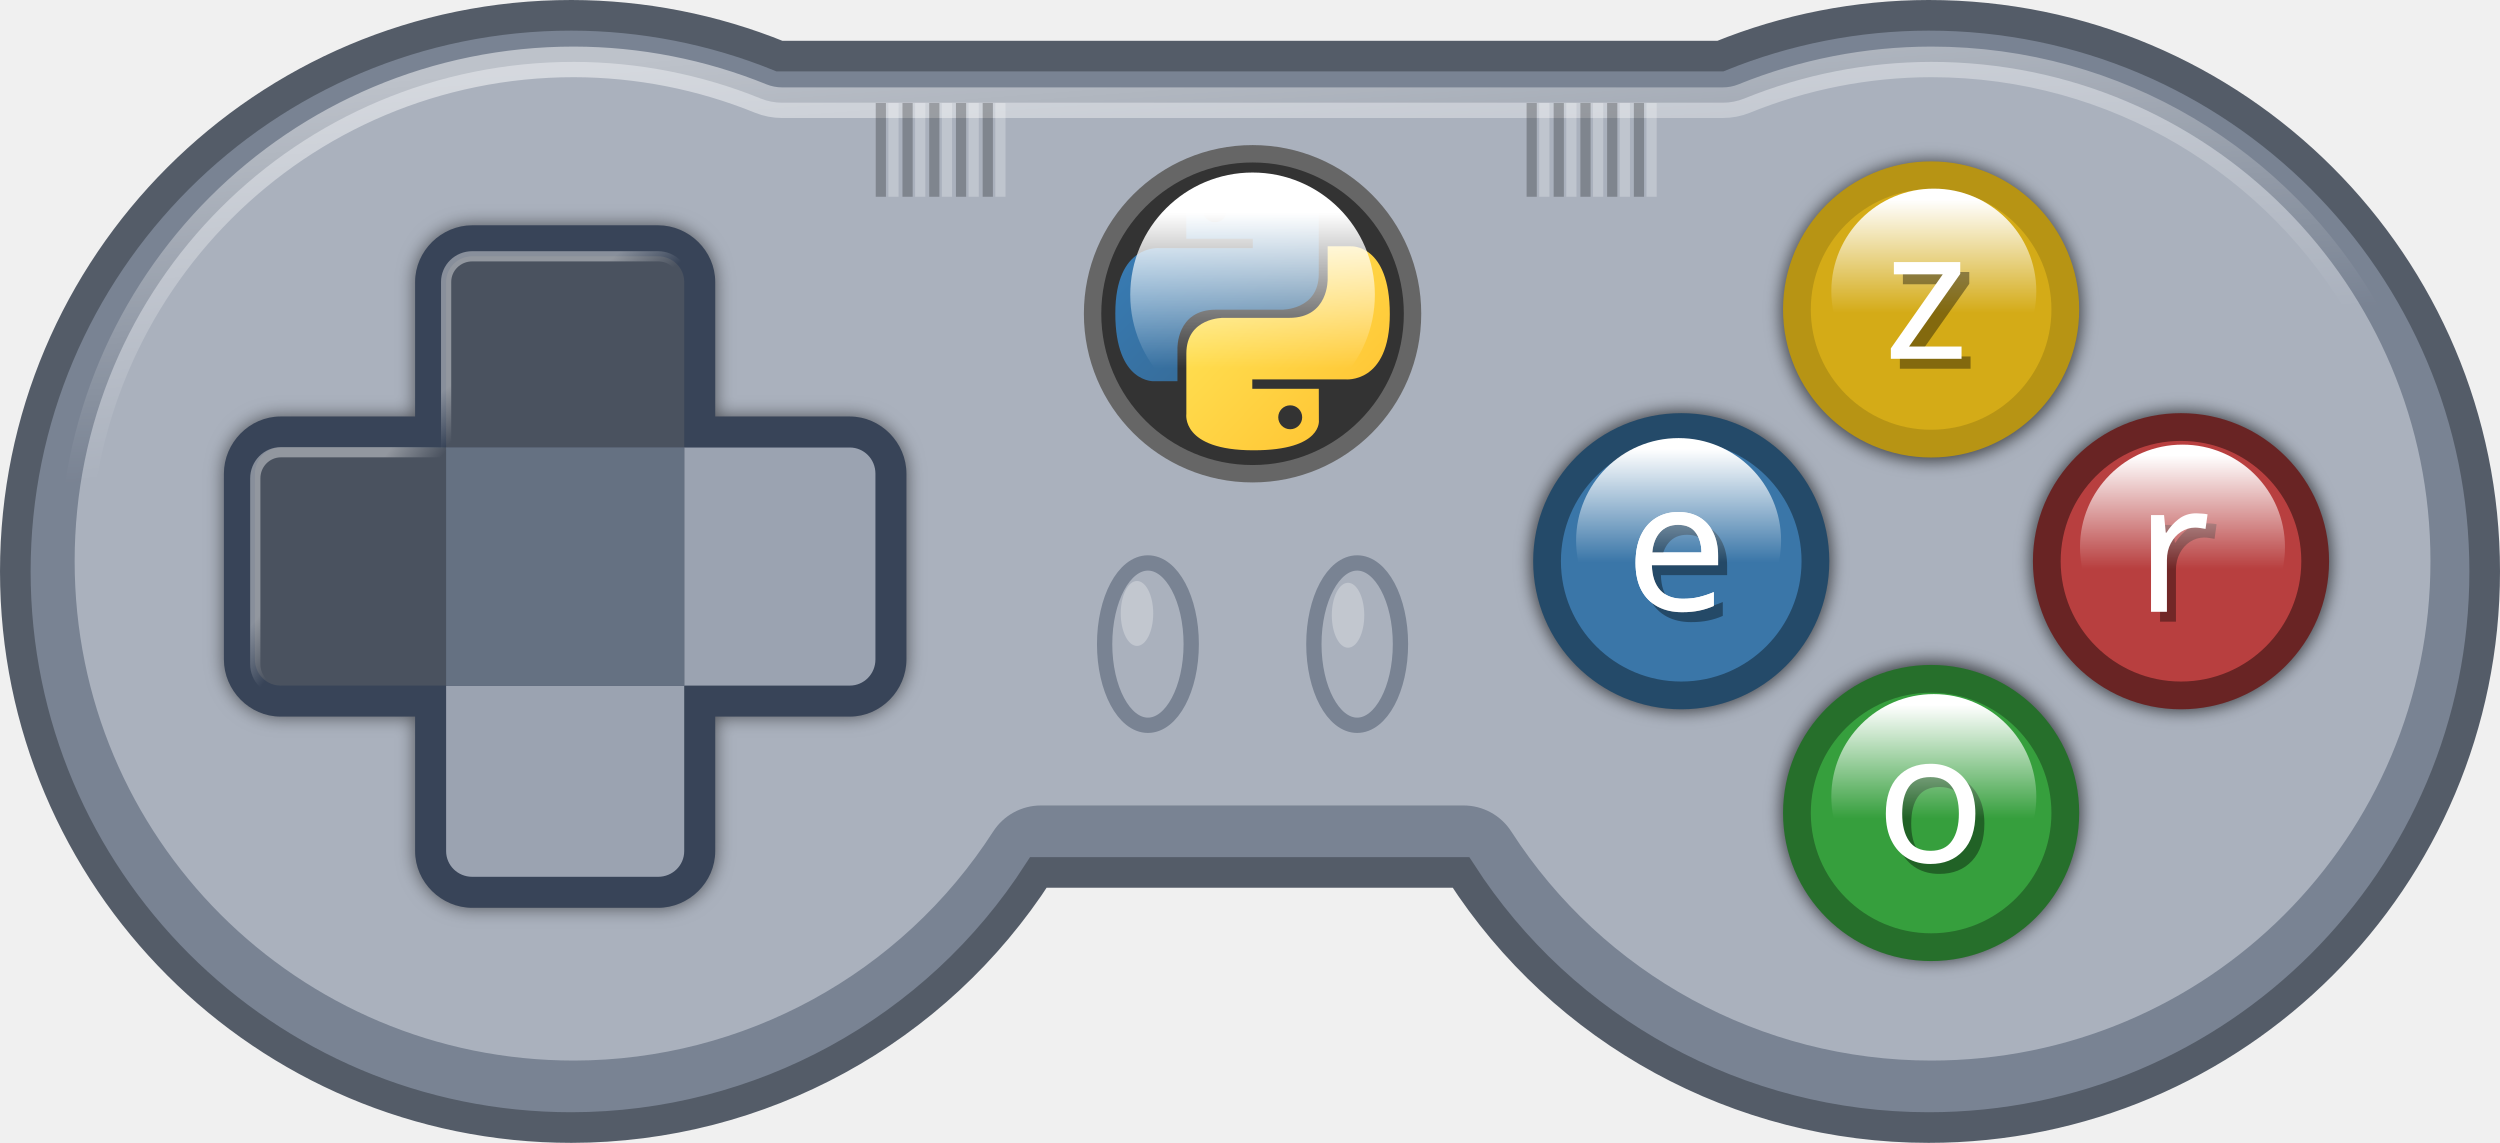
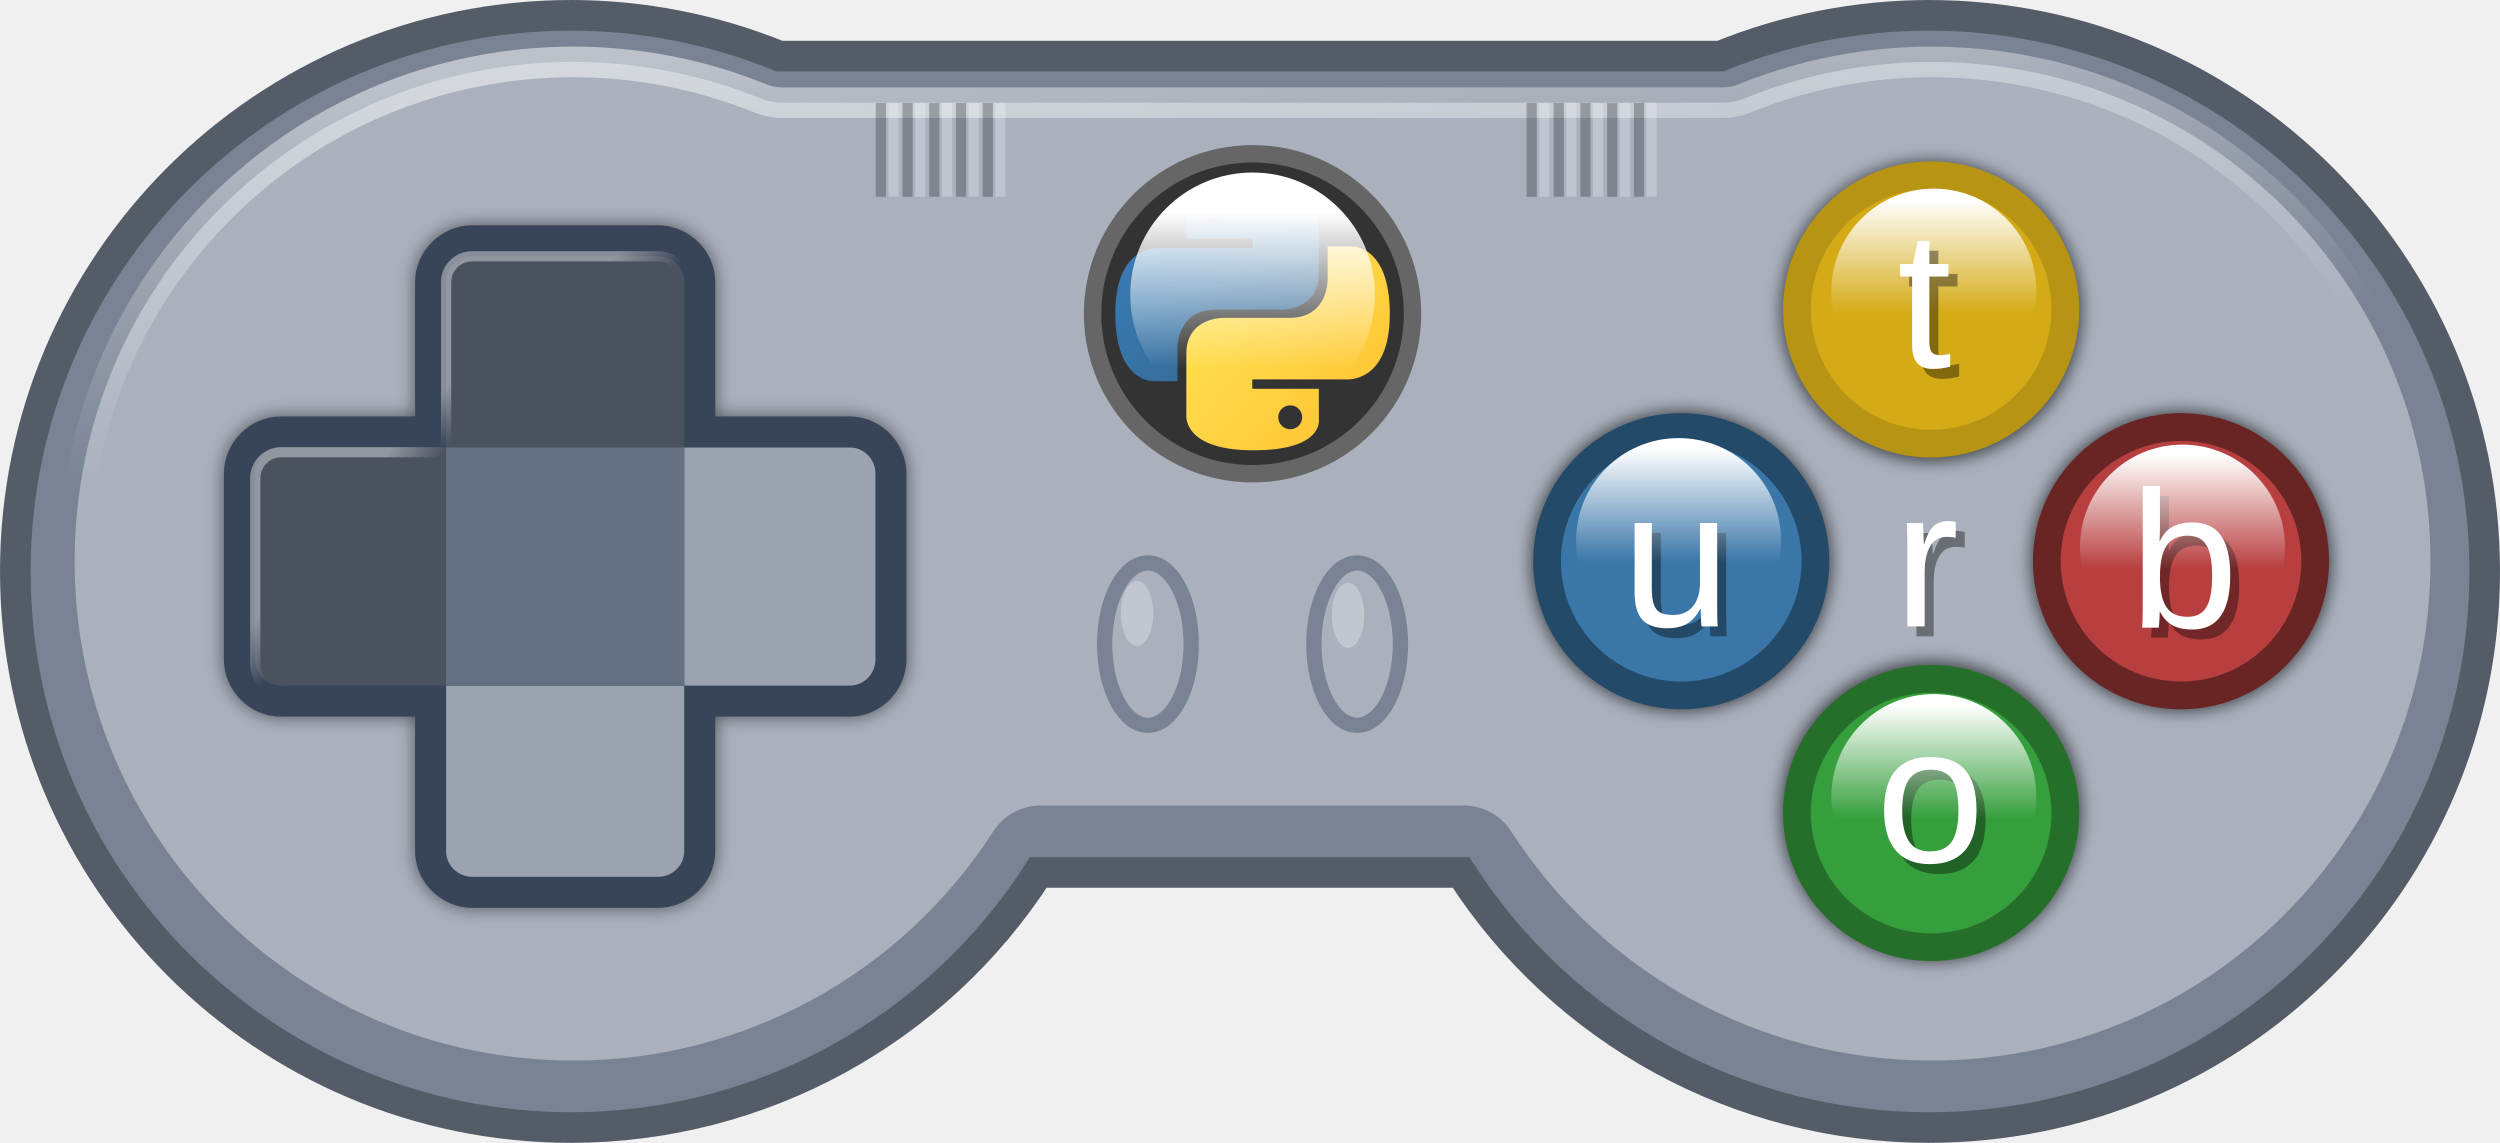
<svg xmlns="http://www.w3.org/2000/svg" xmlns:xlink="http://www.w3.org/1999/xlink" width="90.135mm" height="41.204mm" viewBox="0 0 319.375 146" id="svg8085" version="1.1">
  <defs id="defs8087">
    <linearGradient id="linearGradient10141">
      <stop style="stop-color:#ffffff;stop-opacity:1;" offset="0" id="stop10143" />
      <stop style="stop-color:#ffffff;stop-opacity:0;" offset="1" id="stop10145" />
    </linearGradient>
    <linearGradient id="linearGradient10090">
      <stop style="stop-color:#ffffff;stop-opacity:1;" offset="0" id="stop10092" />
      <stop style="stop-color:#ffffff;stop-opacity:0;" offset="1" id="stop10094" />
    </linearGradient>
    <linearGradient id="linearGradient8928">
      <stop style="stop-color:#ffffff;stop-opacity:1;" offset="0" id="stop8930" />
      <stop style="stop-color:#ffffff;stop-opacity:0;" offset="1" id="stop8932" />
    </linearGradient>
    <linearGradient id="linearGradient11301">
      <stop style="stop-color:#ffe052;stop-opacity:1" offset="0" id="stop11303" />
      <stop style="stop-color:#ffc331;stop-opacity:1" offset="1" id="stop11305" />
    </linearGradient>
    <linearGradient xlink:href="#linearGradient11301" id="linearGradient11307" x1="89.137" y1="111.921" x2="147.777" y2="168.101" gradientUnits="userSpaceOnUse" />
    <linearGradient id="linearGradient9515">
      <stop style="stop-color:#387eb8;stop-opacity:1" offset="0" id="stop9517" />
      <stop style="stop-color:#366994;stop-opacity:1" offset="1" id="stop9519" />
    </linearGradient>
    <linearGradient xlink:href="#linearGradient9515" id="linearGradient9521" x1="55.549" y1="77.07" x2="110.149" y2="131.853" gradientUnits="userSpaceOnUse" />
    <linearGradient xlink:href="#linearGradient8928" id="linearGradient8934" x1="267.993" y1="161.408" x2="267.993" y2="186.156" gradientUnits="userSpaceOnUse" gradientTransform="matrix(0.7887433,0,0,0.7887433,56.6503,36.60944)" />
    <filter style="color-interpolation-filters:sRGB" id="filter9164" x="-0.031" width="1.062" y="-0.031" height="1.062">
      <feGaussianBlur stdDeviation="0.87" id="feGaussianBlur9166" />
    </filter>
    <filter style="color-interpolation-filters:sRGB" id="filter9665" x="-0.062" width="1.125" y="-0.062" height="1.125">
      <feGaussianBlur stdDeviation="0.826" id="feGaussianBlur9667" />
    </filter>
    <linearGradient xlink:href="#linearGradient10090" id="linearGradient10096" x1="182.787" y1="151.155" x2="185.616" y2="187.924" gradientUnits="userSpaceOnUse" gradientTransform="matrix(1.303571,0,0,1.303571,-80.37054,-43.5204)" />
    <linearGradient xlink:href="#linearGradient10141" id="linearGradient10147" x1="192.75" y1="176.112" x2="195.5" y2="179.612" gradientUnits="userSpaceOnUse" gradientTransform="matrix(1.303571,0,0,1.303571,-80.37054,-43.5204)" />
    <linearGradient xlink:href="#linearGradient10141" id="linearGradient10151" gradientUnits="userSpaceOnUse" x1="192.75" y1="176.112" x2="195.5" y2="179.612" gradientTransform="matrix(0,1.303571,1.303571,0,-81.95036,-41.28879)" />
    <linearGradient xlink:href="#linearGradient8928" id="linearGradient10161" gradientUnits="userSpaceOnUse" gradientTransform="matrix(0.5694949,0,0,0.5694949,180.9829,70.51099)" x1="266.913" y1="157.086" x2="266.913" y2="178.594" />
  </defs>
  <g id="layer1" transform="translate(-105.0625,-143.3613)">
    <path style="color:#000000;clip-rule:nonzero;display:inline;overflow:visible;visibility:visible;opacity:1;isolation:auto;mix-blend-mode:normal;color-interpolation:sRGB;color-interpolation-filters:linearRGB;solid-color:#000000;solid-opacity:1;fill:#798393;fill-opacity:1;fill-rule:evenodd;stroke:#545c68;stroke-width:3.911;stroke-linecap:butt;stroke-linejoin:miter;stroke-miterlimit:4;stroke-dasharray:none;stroke-dashoffset:0;stroke-opacity:1;color-rendering:auto;image-rendering:auto;shape-rendering:auto;text-rendering:auto;enable-background:accumulate" d="m 178.062,145.317 c -39.237,0 -71.045,31.808 -71.045,71.045 0,39.237 31.808,71.045 71.045,71.045 24.128,-0.028 46.593,-12.301 59.654,-32.589 l 53.989,0 c 13.076,20.312 35.576,32.588 59.733,32.589 39.237,0 71.045,-31.808 71.045,-71.045 0,-39.237 -31.808,-71.045 -71.045,-71.045 -9.12,0.014 -18.153,1.785 -26.604,5.214 l -120.188,0 c -8.445,-3.427 -17.47,-5.197 -26.583,-5.214 z" id="path8633" />
    <path style="color:#000000;clip-rule:nonzero;display:inline;overflow:visible;visibility:visible;opacity:1;isolation:auto;mix-blend-mode:normal;color-interpolation:sRGB;color-interpolation-filters:linearRGB;solid-color:#000000;solid-opacity:1;fill:#aab1bd;fill-opacity:1;fill-rule:evenodd;stroke:none;stroke-width:3;stroke-linecap:butt;stroke-linejoin:miter;stroke-miterlimit:4;stroke-dasharray:none;stroke-dashoffset:0;stroke-opacity:1;color-rendering:auto;image-rendering:auto;shape-rendering:auto;text-rendering:auto;enable-background:accumulate" id="path8987" d="m 198.49,150.926 c -27.087,0.005 -48.926,21.847 -48.926,48.936 0,27.092 21.844,48.936 48.936,48.936 16.624,-0.022 32.083,-8.469 41.082,-22.447 a 5.565,5.565 0 0 1 4.68,-2.553 l 41.416,0 a 5.565,5.565 0 0 1 4.68,2.553 c 9.01,13.997 24.497,22.446 41.143,22.447 27.092,0 48.936,-21.844 48.936,-48.936 0,-27.089 -21.839,-48.931 -48.928,-48.936 l -0.008,0 c -6.279,0.011 -12.498,1.23 -18.316,3.592 a 5.565,5.565 0 0 1 -2.092,0.408 l -92.199,0 a 5.565,5.565 0 0 1 -2.092,-0.408 c -5.814,-2.359 -12.027,-3.579 -18.301,-3.592 l -0.01,0 z" transform="matrix(1.303571,0,0,1.303571,-80.37054,-45.47576)" />
    <g id="g9920" transform="matrix(1.303571,0,0,1.303571,-80.37054,-41.56505)">
      <g id="g9696">
        <circle style="color:#000000;clip-rule:nonzero;display:inline;overflow:visible;visibility:visible;opacity:0.626;isolation:auto;mix-blend-mode:normal;color-interpolation:sRGB;color-interpolation-filters:linearRGB;solid-color:#000000;solid-opacity:1;fill:#000000;fill-opacity:1;fill-rule:evenodd;stroke:none;stroke-width:3;stroke-linecap:butt;stroke-linejoin:miter;stroke-miterlimit:4;stroke-dasharray:none;stroke-dashoffset:0;stroke-opacity:1;filter:url(#filter9665);color-rendering:auto;image-rendering:auto;shape-rendering:auto;text-rendering:auto;enable-background:accumulate" id="circle9307" cx="304.5" cy="195.862" r="15.878" transform="matrix(0.9267728,0,0,0.9267728,24.80931,15.34244)" />
        <circle transform="matrix(0.9267728,0,0,0.9267728,73.80931,15.34244)" r="15.878" cy="195.862" cx="304.5" id="circle9692" style="color:#000000;clip-rule:nonzero;display:inline;overflow:visible;visibility:visible;opacity:0.626;isolation:auto;mix-blend-mode:normal;color-interpolation:sRGB;color-interpolation-filters:linearRGB;solid-color:#000000;solid-opacity:1;fill:#000000;fill-opacity:1;fill-rule:evenodd;stroke:none;stroke-width:3;stroke-linecap:butt;stroke-linejoin:miter;stroke-miterlimit:4;stroke-dasharray:none;stroke-dashoffset:0;stroke-opacity:1;filter:url(#filter9665);color-rendering:auto;image-rendering:auto;shape-rendering:auto;text-rendering:auto;enable-background:accumulate" />
      </g>
      <g transform="matrix(0,1,-1,0,528.3738,-134.6494)" id="g9914">
        <circle transform="matrix(0.9267728,0,0,0.9267728,24.80931,15.34244)" r="15.878" cy="195.862" cx="304.5" id="circle9916" style="color:#000000;clip-rule:nonzero;display:inline;overflow:visible;visibility:visible;opacity:0.626;isolation:auto;mix-blend-mode:normal;color-interpolation:sRGB;color-interpolation-filters:linearRGB;solid-color:#000000;solid-opacity:1;fill:#000000;fill-opacity:1;fill-rule:evenodd;stroke:none;stroke-width:3;stroke-linecap:butt;stroke-linejoin:miter;stroke-miterlimit:4;stroke-dasharray:none;stroke-dashoffset:0;stroke-opacity:1;filter:url(#filter9665);color-rendering:auto;image-rendering:auto;shape-rendering:auto;text-rendering:auto;enable-background:accumulate" />
        <circle style="color:#000000;clip-rule:nonzero;display:inline;overflow:visible;visibility:visible;opacity:0.626;isolation:auto;mix-blend-mode:normal;color-interpolation:sRGB;color-interpolation-filters:linearRGB;solid-color:#000000;solid-opacity:1;fill:#000000;fill-opacity:1;fill-rule:evenodd;stroke:none;stroke-width:3;stroke-linecap:butt;stroke-linejoin:miter;stroke-miterlimit:4;stroke-dasharray:none;stroke-dashoffset:0;stroke-opacity:1;filter:url(#filter9665);color-rendering:auto;image-rendering:auto;shape-rendering:auto;text-rendering:auto;enable-background:accumulate" id="circle9918" cx="304.5" cy="195.862" r="15.878" transform="matrix(0.9267728,0,0,0.9267728,73.80931,15.34244)" />
      </g>
    </g>
    <circle r="17.143" cy="247.224" cx="351.763" id="circle8746" style="color:#000000;clip-rule:nonzero;display:inline;overflow:visible;visibility:visible;opacity:1;isolation:auto;mix-blend-mode:normal;color-interpolation:sRGB;color-interpolation-filters:linearRGB;solid-color:#000000;solid-opacity:1;fill:#369f3d;fill-opacity:1;fill-rule:evenodd;stroke:#266f2b;stroke-width:3.547;stroke-linecap:butt;stroke-linejoin:miter;stroke-miterlimit:4;stroke-dasharray:none;stroke-dashoffset:0;stroke-opacity:1;color-rendering:auto;image-rendering:auto;shape-rendering:auto;text-rendering:auto;enable-background:accumulate" />
    <g id="g8722" transform="matrix(0.7359943,0,0,0.7359943,-189.9691,-26.87019)">
      <g id="g8724" transform="translate(428.4234,184.2561)" />
    </g>
    <g id="g8989" transform="matrix(1.018773,0,0,1.018773,-5.427147,3.519129)">
      <g id="g8919">
        <circle style="color:#000000;clip-rule:nonzero;display:inline;overflow:visible;visibility:visible;opacity:1;isolation:auto;mix-blend-mode:normal;color-interpolation:sRGB;color-interpolation-filters:linearRGB;solid-color:#000000;solid-opacity:1;fill:#333333;fill-opacity:1;fill-rule:evenodd;stroke:#666666;stroke-width:2.182;stroke-linecap:butt;stroke-linejoin:miter;stroke-miterlimit:4;stroke-dasharray:none;stroke-dashoffset:0;stroke-opacity:1;color-rendering:auto;image-rendering:auto;shape-rendering:auto;text-rendering:auto;enable-background:accumulate" id="path8917" cx="265.519" cy="176.61" r="20.061" />
        <g transform="matrix(0.3117261,0,0,0.3117261,100.7491,81.0203)" id="layer1-6">
          <g transform="translate(428.4234,184.2561)" id="g1894-2">
            <path id="path8615-9" d="M 99.75,67.469 C 71.718,67.469 73.469,79.625 73.469,79.625 L 73.5,92.219 l 26.75,0 0,3.781 -37.375,0 c 0,0 -17.938,-2.034 -17.938,26.25 -2e-6,28.284 15.656,27.281 15.656,27.281 l 9.344,0 0,-13.125 c 0,0 -0.504,-15.656 15.406,-15.656 15.91,0 26.531,0 26.531,0 0,0 14.906,0.241 14.906,-14.406 0,-14.647 0,-24.219 0,-24.219 0,-2e-6 2.263,-14.656 -27.031,-14.656 z M 85,75.938 c 2.661,-2e-6 4.812,2.151 4.812,4.812 2e-6,2.661 -2.151,4.812 -4.812,4.812 -2.661,2e-6 -4.812,-2.151 -4.812,-4.812 -2e-6,-2.661 2.151,-4.812 4.812,-4.812 z" style="color:#000000;display:inline;overflow:visible;visibility:visible;opacity:1;fill:url(#linearGradient9521);fill-opacity:1;fill-rule:nonzero;stroke:none;stroke-width:1;stroke-linecap:butt;stroke-linejoin:miter;stroke-miterlimit:4;stroke-dasharray:none;stroke-dashoffset:0;stroke-opacity:1;marker:none;marker-start:none;marker-mid:none;marker-end:none" />
            <path style="color:#000000;display:inline;overflow:visible;visibility:visible;opacity:1;fill:url(#linearGradient11307);fill-opacity:1;fill-rule:nonzero;stroke:none;stroke-width:1;stroke-linecap:butt;stroke-linejoin:miter;stroke-miterlimit:4;stroke-dasharray:none;stroke-dashoffset:0;stroke-opacity:1;marker:none;marker-start:none;marker-mid:none;marker-end:none" d="m 100.546,177.315 c 28.032,0 26.281,-12.156 26.281,-12.156 l -0.031,-12.594 -26.75,0 0,-3.781 37.375,0 c 0,0 17.938,2.034 17.938,-26.25 10e-6,-28.284 -15.656,-27.281 -15.656,-27.281 l -9.344,0 0,13.125 c 0,0 0.504,15.656 -15.406,15.656 -15.91,0 -26.531,0 -26.531,0 0,0 -14.906,-0.241 -14.906,14.406 0,14.647 0,24.219 0,24.219 0,0 -2.263,14.656 27.031,14.656 z m 14.75,-8.469 c -2.661,0 -4.812,-2.151 -4.812,-4.812 0,-2.661 2.151,-4.812 4.812,-4.812 2.661,0 4.812,2.151 4.812,4.812 1e-5,2.661 -2.151,4.812 -4.812,4.812 z" id="path8620-1" />
          </g>
        </g>
      </g>
      <circle r="15.337" cy="174.237" cx="265.519" id="path8926" style="color:#000000;clip-rule:nonzero;display:inline;overflow:visible;visibility:visible;opacity:1;isolation:auto;mix-blend-mode:normal;color-interpolation:sRGB;color-interpolation-filters:linearRGB;solid-color:#000000;solid-opacity:1;fill:url(#linearGradient8934);fill-opacity:1;fill-rule:evenodd;stroke:none;stroke-width:2;stroke-linecap:butt;stroke-linejoin:miter;stroke-miterlimit:4;stroke-dasharray:none;stroke-dashoffset:0;stroke-opacity:1;color-rendering:auto;image-rendering:auto;shape-rendering:auto;text-rendering:auto;enable-background:accumulate" />
    </g>
    <g id="g8804" transform="matrix(1.182309,0,0,1.182309,-40.17203,-17.1019)">
      <g transform="translate(0,0.5)" id="g8787">
        <circle style="color:#000000;clip-rule:nonzero;display:inline;overflow:visible;visibility:visible;opacity:1;isolation:auto;mix-blend-mode:normal;color-interpolation:sRGB;color-interpolation-filters:linearRGB;solid-color:#000000;solid-opacity:1;fill:#3a76a8;fill-opacity:1;fill-rule:evenodd;stroke:#244a69;stroke-width:3;stroke-linecap:butt;stroke-linejoin:miter;stroke-miterlimit:4;stroke-dasharray:none;stroke-dashoffset:0;stroke-opacity:1;color-rendering:auto;image-rendering:auto;shape-rendering:auto;text-rendering:auto;enable-background:accumulate" id="circle8748" cx="304.5" cy="195.862" r="14.5" />
-         <text id="text8756" y="201.184" x="298.483" style="font-style:normal;font-weight:normal;font-size:19.497px;line-height:125%;font-family:Sans;letter-spacing:0px;word-spacing:0px;fill:#ffffff;fill-opacity:1;stroke:none;stroke-width:1px;stroke-linecap:butt;stroke-linejoin:miter;stroke-opacity:1" xml:space="preserve">
-           <tspan y="201.184" x="298.483" id="tspan8758">e</tspan>
-         </text>
      </g>
      <g transform="translate(0,-0.5)" id="g8777">
        <circle r="14.5" cy="196.862" cx="358.5" id="circle8750" style="color:#000000;clip-rule:nonzero;display:inline;overflow:visible;visibility:visible;opacity:1;isolation:auto;mix-blend-mode:normal;color-interpolation:sRGB;color-interpolation-filters:linearRGB;solid-color:#000000;solid-opacity:1;fill:#b83f3f;fill-opacity:1;fill-rule:evenodd;stroke:#692424;stroke-width:3;stroke-linecap:butt;stroke-linejoin:miter;stroke-miterlimit:4;stroke-dasharray:none;stroke-dashoffset:0;stroke-opacity:1;color-rendering:auto;image-rendering:auto;shape-rendering:auto;text-rendering:auto;enable-background:accumulate" />
      </g>
    </g>
    <g id="g9904" transform="matrix(1.303571,0,0,1.303571,-80.37054,-44.17219)">
      <g transform="matrix(0.9069767,0,0,0.9069767,30.83721,18.31276)" id="g8782">
        <circle style="color:#000000;clip-rule:nonzero;display:inline;overflow:visible;visibility:visible;opacity:1;isolation:auto;mix-blend-mode:normal;color-interpolation:sRGB;color-interpolation-filters:linearRGB;solid-color:#000000;solid-opacity:1;fill:#d4ab17;fill-opacity:1;fill-rule:evenodd;stroke:#b79414;stroke-width:3;stroke-linecap:butt;stroke-linejoin:miter;stroke-miterlimit:4;stroke-dasharray:none;stroke-dashoffset:0;stroke-opacity:1;color-rendering:auto;image-rendering:auto;shape-rendering:auto;text-rendering:auto;enable-background:accumulate" id="path8742" cx="331.5" cy="171.862" r="14.5" />
      </g>
      <g transform="matrix(0.9069767,0,0,0.9069767,30.83721,18.31276)" id="g8952">
        <circle cy="169.882" cx="331.792" id="circle8936" style="color:#000000;clip-rule:nonzero;display:inline;overflow:visible;visibility:visible;opacity:1;isolation:auto;mix-blend-mode:normal;color-interpolation:sRGB;color-interpolation-filters:linearRGB;solid-color:#000000;solid-opacity:1;fill:url(#linearGradient10161);fill-opacity:1;fill-rule:evenodd;stroke:none;stroke-width:2;stroke-linecap:butt;stroke-linejoin:miter;stroke-miterlimit:4;stroke-dasharray:none;stroke-dashoffset:0;stroke-opacity:1;color-rendering:auto;image-rendering:auto;shape-rendering:auto;text-rendering:auto;enable-background:accumulate" r="11.074" />
      </g>
    </g>
    <g transform="matrix(1.303571,0,0,1.303571,-79.21833,-37.69048)" id="g10052" style="opacity:0.384;fill:#000000">
      <g id="g10054" transform="matrix(0.9069767,0,0,0.9069767,30.83721,18.31276)" style="fill:#000000">
        <g id="g10056" style="fill:#000000">
-           <text transform="translate(0,-1.205129)" xml:space="preserve" style="font-style:normal;font-weight:normal;font-size:19.497px;line-height:125%;font-family:Sans;letter-spacing:0px;word-spacing:0px;fill:#000000;fill-opacity:1;stroke:none;stroke-width:1px;stroke-linecap:butt;stroke-linejoin:miter;stroke-opacity:1" x="298.483" y="201.184" id="text10058">
-             <tspan id="tspan10060" x="298.483" y="201.184">e</tspan>
+           <text xml:space="preserve" style="font-style:normal;font-variant:normal;font-weight:normal;font-stretch:normal;font-size:21.145px;line-height:0%;font-family:'Liberation Sans';-inkscape-font-specification:'Liberation Sans, Normal';font-variant-ligatures:normal;font-variant-caps:normal;font-variant-numeric:normal;font-variant-east-asian:normal;letter-spacing:0px;word-spacing:0px;fill:#000000;fill-opacity:1;stroke:none;stroke-width:1px;stroke-linecap:butt;stroke-linejoin:miter;stroke-opacity:1" x="298.086" y="201.7" id="text10058">
+             <tspan id="tspan7" x="298.086" y="201.7">u</tspan>
          </text>
-           <text transform="translate(0,-2.205128)" id="text10062" y="202.322" x="353.607" style="font-style:normal;font-weight:normal;font-size:19.497px;line-height:125%;font-family:Sans;letter-spacing:0px;word-spacing:0px;fill:#000000;fill-opacity:1;stroke:none;stroke-width:1px;stroke-linecap:butt;stroke-linejoin:miter;stroke-opacity:1" xml:space="preserve">
-             <tspan y="202.322" x="353.607" id="tspan10064">r</tspan>
+           <text id="text10062" y="201.838" x="352.945" style="font-style:normal;font-variant:normal;font-weight:normal;font-stretch:normal;font-size:21.145px;line-height:0%;font-family:'Liberation Sans';-inkscape-font-specification:'Liberation Sans, Normal';font-variant-ligatures:normal;font-variant-caps:normal;font-variant-numeric:normal;font-variant-east-asian:normal;letter-spacing:0px;word-spacing:0px;fill:#000000;fill-opacity:1;stroke:none;stroke-width:1px;stroke-linecap:butt;stroke-linejoin:miter;stroke-opacity:1" xml:space="preserve">
+             <tspan id="tspan6" x="352.945" y="201.838">b</tspan>
          </text>
-           <text transform="translate(0,-4.410256)" xml:space="preserve" style="font-style:normal;font-weight:normal;font-size:19.497px;line-height:125%;font-family:Sans;letter-spacing:0px;word-spacing:0px;fill:#000000;fill-opacity:1;stroke:none;stroke-width:1px;stroke-linecap:butt;stroke-linejoin:miter;stroke-opacity:1" x="326.383" y="177.193" id="text10066">
-             <tspan id="tspan10068" x="326.383" y="177.193">z</tspan>
+           <text xml:space="preserve" style="font-style:normal;font-variant:normal;font-weight:normal;font-stretch:normal;font-size:21.145px;line-height:0%;font-family:'Liberation Sans';-inkscape-font-specification:'Liberation Sans, Normal';font-variant-ligatures:normal;font-variant-caps:normal;font-variant-numeric:normal;font-variant-east-asian:normal;letter-spacing:0px;word-spacing:0px;fill:#000000;fill-opacity:1;stroke:none;stroke-width:1px;stroke-linecap:butt;stroke-linejoin:miter;stroke-opacity:1" x="327.839" y="173.71" id="text10066">
+             <tspan id="tspan5" x="327.839" y="173.71">t</tspan>
          </text>
-           <text xml:space="preserve" style="font-style:normal;font-weight:normal;font-size:19.497px;line-height:125%;font-family:Sans;letter-spacing:0px;word-spacing:0px;fill:#000000;fill-opacity:1;stroke:none;stroke-width:1px;stroke-linecap:butt;stroke-linejoin:miter;stroke-opacity:1" x="325.531" y="227.184" id="text10070">
-             <tspan id="tspan10072" x="325.531" y="227.184">o</tspan>
+           <text xml:space="preserve" style="font-style:normal;font-weight:normal;line-height:0%;font-family:'Liberation Sans';letter-spacing:0px;word-spacing:0px;fill:#000000;fill-opacity:1;stroke:none;stroke-width:1px;stroke-linecap:butt;stroke-linejoin:miter;stroke-opacity:1;-inkscape-font-specification:'Liberation Sans, Normal';font-stretch:normal;font-variant:normal;font-size:21.145px;font-variant-ligatures:normal;font-variant-caps:normal;font-variant-numeric:normal;font-variant-east-asian:normal" x="325.531" y="227.184" id="text10070">
+             <tspan id="tspan10072" x="325.531" y="227.184" style="font-size:21.145px;line-height:1.25;font-family:'Liberation Sans';-inkscape-font-specification:'Liberation Sans, Normal';font-weight:normal;font-style:normal;font-stretch:normal;font-variant:normal;font-variant-ligatures:normal;font-variant-caps:normal;font-variant-numeric:normal;font-variant-east-asian:normal">o</tspan>
          </text>
        </g>
      </g>
    </g>
    <use x="0" y="0" xlink:href="#g8952" id="use8959" transform="matrix(1.303571,0,0,1.303571,-48.60182,-11.46837)" width="100%" height="100%" />
    <g id="g9897" transform="matrix(1.303571,0,0,1.303571,-80.37054,-38.9579)">
      <g transform="matrix(0.9069767,0,0,0.9069767,30.83721,18.31276)" id="g8772">
        <g id="g9934">
-           <text id="text8760" y="201.184" x="298.483" style="font-style:normal;font-weight:normal;font-size:19.497px;line-height:125%;font-family:Sans;letter-spacing:0px;word-spacing:0px;fill:#ffffff;fill-opacity:1;stroke:none;stroke-width:1px;stroke-linecap:butt;stroke-linejoin:miter;stroke-opacity:1" xml:space="preserve" transform="translate(0,-1.205129)">
-             <tspan y="201.184" x="298.483" id="tspan8762">e</tspan>
+           <text id="text8760" y="201.7" x="298.086" style="font-style:normal;font-variant:normal;font-weight:normal;font-stretch:normal;font-size:21.145px;line-height:0%;font-family:'Liberation Sans';-inkscape-font-specification:'Liberation Sans, Normal';font-variant-ligatures:normal;font-variant-caps:normal;font-variant-numeric:normal;font-variant-east-asian:normal;letter-spacing:0px;word-spacing:0px;fill:#ffffff;fill-opacity:1;stroke:none;stroke-width:1px;stroke-linecap:butt;stroke-linejoin:miter;stroke-opacity:1" xml:space="preserve">
+             <tspan id="tspan3" x="298.086" y="201.7">u</tspan>
          </text>
-           <text xml:space="preserve" style="font-style:normal;font-weight:normal;font-size:19.497px;line-height:125%;font-family:Sans;letter-spacing:0px;word-spacing:0px;fill:#ffffff;fill-opacity:1;stroke:none;stroke-width:1px;stroke-linecap:butt;stroke-linejoin:miter;stroke-opacity:1" x="353.607" y="202.322" id="text8764" transform="translate(0,-2.205128)">
-             <tspan id="tspan8766" x="353.607" y="202.322">r</tspan>
+           <text xml:space="preserve" style="font-style:normal;font-variant:normal;font-weight:normal;font-stretch:normal;font-size:21.145px;line-height:0%;font-family:'Liberation Sans';-inkscape-font-specification:'Liberation Sans, Normal';font-variant-ligatures:normal;font-variant-caps:normal;font-variant-numeric:normal;font-variant-east-asian:normal;letter-spacing:0px;word-spacing:0px;fill:#ffffff;fill-opacity:1;stroke:none;stroke-width:1px;stroke-linecap:butt;stroke-linejoin:miter;stroke-opacity:1" x="352.945" y="201.838" id="text8764">
+             <tspan id="tspan2" x="352.945" y="201.838">b</tspan>
          </text>
-           <text id="text8752" y="177.193" x="326.383" style="font-style:normal;font-weight:normal;font-size:19.497px;line-height:125%;font-family:Sans;letter-spacing:0px;word-spacing:0px;fill:#ffffff;fill-opacity:1;stroke:none;stroke-width:1px;stroke-linecap:butt;stroke-linejoin:miter;stroke-opacity:1" xml:space="preserve" transform="translate(0,-4.410256)">
-             <tspan y="177.193" x="326.383" id="tspan8754">z</tspan>
+           <text id="text8752" y="173.71" x="327.839" style="font-style:normal;font-variant:normal;font-weight:normal;font-stretch:normal;font-size:21.145px;line-height:0%;font-family:'Liberation Sans';-inkscape-font-specification:'Liberation Sans, Normal';font-variant-ligatures:normal;font-variant-caps:normal;font-variant-numeric:normal;font-variant-east-asian:normal;letter-spacing:0px;word-spacing:0px;fill:#ffffff;fill-opacity:1;stroke:none;stroke-width:1px;stroke-linecap:butt;stroke-linejoin:miter;stroke-opacity:1" xml:space="preserve">
+             <tspan id="tspan1" x="327.839" y="173.71">t</tspan>
          </text>
-           <text id="text8768" y="227.184" x="325.531" style="font-style:normal;font-weight:normal;font-size:19.497px;line-height:125%;font-family:Sans;letter-spacing:0px;word-spacing:0px;fill:#ffffff;fill-opacity:1;stroke:none;stroke-width:1px;stroke-linecap:butt;stroke-linejoin:miter;stroke-opacity:1" xml:space="preserve">
-             <tspan y="227.184" x="325.531" id="tspan8770">o</tspan>
+           <text id="text8768" y="227.184" x="325.531" style="font-style:normal;font-variant:normal;font-weight:normal;font-stretch:normal;font-size:21.145px;line-height:0%;font-family:'Liberation Sans';-inkscape-font-specification:'Liberation Sans, Normal';font-variant-ligatures:normal;font-variant-caps:normal;font-variant-numeric:normal;font-variant-east-asian:normal;letter-spacing:0px;word-spacing:0px;fill:#ffffff;fill-opacity:1;stroke:none;stroke-width:1px;stroke-linecap:butt;stroke-linejoin:miter;stroke-opacity:1" xml:space="preserve">
+             <tspan y="227.184" x="325.531" id="tspan8770" style="font-style:normal;font-variant:normal;font-weight:normal;font-stretch:normal;font-size:21.145px;line-height:1.25;font-family:'Liberation Sans';-inkscape-font-specification:'Liberation Sans, Normal';font-variant-ligatures:normal;font-variant-caps:normal;font-variant-numeric:normal;font-variant-east-asian:normal">o</tspan>
          </text>
        </g>
      </g>
    </g>
+     <text xml:space="preserve" style="font-style:normal;font-variant:normal;font-weight:normal;font-stretch:normal;font-size:25px;line-height:0%;font-family:'Liberation Sans';-inkscape-font-specification:'Liberation Sans, Normal';font-variant-ligatures:normal;font-variant-caps:normal;font-variant-numeric:normal;font-variant-east-asian:normal;letter-spacing:0px;word-spacing:0px;opacity:0.384;fill:#000000;fill-opacity:1;stroke:none;stroke-width:1.182px;stroke-linecap:butt;stroke-linejoin:miter;stroke-opacity:1" x="348.153" y="224.653" id="text8">
+       <tspan id="tspan10" x="348.153" y="224.653" style="stroke-width:1.182px">r</tspan>
+     </text>
+     <text id="text4" y="223.385" x="347" style="font-style:normal;font-variant:normal;font-weight:normal;font-stretch:normal;font-size:25px;line-height:0%;font-family:'Liberation Sans';-inkscape-font-specification:'Liberation Sans, Normal';font-variant-ligatures:normal;font-variant-caps:normal;font-variant-numeric:normal;font-variant-east-asian:normal;letter-spacing:0px;word-spacing:0px;fill:#ffffff;fill-opacity:1;stroke:none;stroke-width:1.182px;stroke-linecap:butt;stroke-linejoin:miter;stroke-opacity:1" xml:space="preserve">
+       <tspan id="tspan9" x="347" y="223.385" style="stroke-width:1.182px">r</tspan>
+     </text>
    <use id="use8957" xlink:href="#g8952" y="0" x="0" transform="matrix(1.303571,0,0,1.303571,-112.9753,-12.30439)" width="100%" height="100%" />
    <g id="g9065" transform="matrix(1.303571,0,0,1.303571,-79.20305,-46.2857)">
      <ellipse ry="7.955" rx="4.243" cy="208.607" cx="253.851" id="path9061" style="color:#000000;clip-rule:nonzero;display:inline;overflow:visible;visibility:visible;opacity:1;isolation:auto;mix-blend-mode:normal;color-interpolation:sRGB;color-interpolation-filters:linearRGB;solid-color:#000000;solid-opacity:1;fill:#aab1bd;fill-opacity:1;fill-rule:evenodd;stroke:#798393;stroke-width:1.5;stroke-linecap:butt;stroke-linejoin:miter;stroke-miterlimit:4;stroke-dasharray:none;stroke-dashoffset:0;stroke-opacity:1;color-rendering:auto;image-rendering:auto;shape-rendering:auto;text-rendering:auto;enable-background:accumulate" />
      <ellipse style="color:#000000;clip-rule:nonzero;display:inline;overflow:visible;visibility:visible;opacity:1;isolation:auto;mix-blend-mode:normal;color-interpolation:sRGB;color-interpolation-filters:linearRGB;solid-color:#000000;solid-opacity:1;fill:#aab1bd;fill-opacity:1;fill-rule:evenodd;stroke:#798393;stroke-width:1.5;stroke-linecap:butt;stroke-linejoin:miter;stroke-miterlimit:4;stroke-dasharray:none;stroke-dashoffset:0;stroke-opacity:1;color-rendering:auto;image-rendering:auto;shape-rendering:auto;text-rendering:auto;enable-background:accumulate" id="ellipse9063" cx="274.357" cy="208.607" rx="4.243" ry="7.955" />
    </g>
    <path d="m 188.531,165.439 c -3.022,0 -5.602,2.502 -5.602,5.557 l 0,13.182 -13.182,0 c -3.055,0 -5.557,2.579 -5.557,5.602 l 0,18.209 c 0,3.022 2.502,5.602 5.557,5.602 l 13.182,0 0,13.184 c 0,3.055 2.582,5.555 5.602,5.555 l 18.209,0 c 3.02,10e-6 5.602,-2.5 5.602,-5.555 l 0,-13.184 13.184,0 c 3.055,0 5.555,-2.582 5.555,-5.602 l 0,-18.209 c 0,-3.02 -2.5,-5.602 -5.555,-5.602 l -13.184,0 0,-13.182 c 0,-3.055 -2.579,-5.557 -5.602,-5.557 l -18.209,0 z" id="path9114" style="color:#000000;clip-rule:nonzero;display:inline;overflow:visible;visibility:visible;opacity:0.538;isolation:auto;mix-blend-mode:normal;color-interpolation:sRGB;color-interpolation-filters:linearRGB;solid-color:#000000;solid-opacity:1;fill:#000000;fill-opacity:1;fill-rule:evenodd;stroke:none;stroke-width:1px;stroke-linecap:butt;stroke-linejoin:miter;stroke-miterlimit:4;stroke-dasharray:none;stroke-dashoffset:0;stroke-opacity:1;filter:url(#filter9164);color-rendering:auto;image-rendering:auto;shape-rendering:auto;text-rendering:auto;enable-background:accumulate" transform="matrix(1.303571,0,0,1.303571,-80.37054,-43.5204)" />
    <path style="color:#000000;clip-rule:nonzero;display:inline;overflow:visible;visibility:visible;opacity:1;isolation:auto;mix-blend-mode:normal;color-interpolation:sRGB;color-interpolation-filters:linearRGB;solid-color:#000000;solid-opacity:1;fill:#384458;fill-opacity:1;fill-rule:evenodd;stroke:none;stroke-width:1px;stroke-linecap:butt;stroke-linejoin:miter;stroke-miterlimit:4;stroke-dasharray:none;stroke-dashoffset:0;stroke-opacity:1;color-rendering:auto;image-rendering:auto;shape-rendering:auto;text-rendering:auto;enable-background:accumulate" id="path9112" d="m 188.531,165.439 c -3.022,0 -5.602,2.502 -5.602,5.557 l 0,13.182 -13.182,0 c -3.055,0 -5.557,2.579 -5.557,5.602 l 0,18.209 c 0,3.022 2.502,5.602 5.557,5.602 l 13.182,0 0,13.184 c 0,3.055 2.582,5.555 5.602,5.555 l 18.209,0 c 3.02,10e-6 5.602,-2.5 5.602,-5.555 l 0,-13.184 13.184,0 c 3.055,0 5.555,-2.582 5.555,-5.602 l 0,-18.209 c 0,-3.02 -2.5,-5.602 -5.555,-5.602 l -13.184,0 0,-13.182 c 0,-3.055 -2.579,-5.557 -5.602,-5.557 l -18.209,0 z" transform="matrix(1.303571,0,0,1.303571,-80.37054,-43.5204)" />
    <g id="g9080" transform="matrix(1.303571,0,0,1.303571,-80.37054,-43.5204)">
      <path id="path9078" d="m 209.303,210.551 -23.334,0 0,16.223 c 0,1.394 1.143,2.516 2.562,2.516 l 18.209,0 c 1.42,0 2.562,-1.121 2.562,-2.516 l 0,-16.223 z" style="color:#000000;clip-rule:nonzero;display:inline;overflow:visible;visibility:visible;opacity:1;isolation:auto;mix-blend-mode:normal;color-interpolation:sRGB;color-interpolation-filters:linearRGB;solid-color:#000000;solid-opacity:1;fill:#9ba3b1;fill-opacity:1;fill-rule:evenodd;stroke:none;stroke-width:1px;stroke-linecap:butt;stroke-linejoin:miter;stroke-miterlimit:4;stroke-dasharray:none;stroke-dashoffset:0;stroke-opacity:1;color-rendering:auto;image-rendering:auto;shape-rendering:auto;text-rendering:auto;enable-background:accumulate" />
      <path id="path9076" d="m 209.303,187.217 -23.334,0 0,23.334 23.334,0 0,-23.334 z" style="color:#000000;clip-rule:nonzero;display:inline;overflow:visible;visibility:visible;opacity:1;isolation:auto;mix-blend-mode:normal;color-interpolation:sRGB;color-interpolation-filters:linearRGB;solid-color:#000000;solid-opacity:1;fill:#657182;fill-opacity:1;fill-rule:evenodd;stroke:none;stroke-width:1px;stroke-linecap:butt;stroke-linejoin:miter;stroke-miterlimit:4;stroke-dasharray:none;stroke-dashoffset:0;stroke-opacity:1;color-rendering:auto;image-rendering:auto;shape-rendering:auto;text-rendering:auto;enable-background:accumulate" />
      <path id="rect9069" d="m 188.531,168.479 c -1.42,0 -2.562,1.123 -2.562,2.518 l 0,16.221 23.334,0 0,-16.221 c 0,-1.394 -1.143,-2.518 -2.562,-2.518 l -18.209,0 z" style="color:#000000;clip-rule:nonzero;display:inline;overflow:visible;visibility:visible;opacity:1;isolation:auto;mix-blend-mode:normal;color-interpolation:sRGB;color-interpolation-filters:linearRGB;solid-color:#000000;solid-opacity:1;fill:#4a525f;fill-opacity:1;fill-rule:evenodd;stroke:none;stroke-width:1px;stroke-linecap:butt;stroke-linejoin:miter;stroke-miterlimit:4;stroke-dasharray:none;stroke-dashoffset:0;stroke-opacity:1;color-rendering:auto;image-rendering:auto;shape-rendering:auto;text-rendering:auto;enable-background:accumulate" />
    </g>
    <use x="0" y="0" xlink:href="#g9080" id="use9085" transform="matrix(0,-1,1,0,-38.47705,393.0006)" width="100%" height="100%" />
    <path style="color:#000000;clip-rule:nonzero;display:inline;overflow:visible;visibility:visible;opacity:1;isolation:auto;mix-blend-mode:normal;color-interpolation:sRGB;color-interpolation-filters:linearRGB;solid-color:#000000;solid-opacity:1;fill:none;fill-opacity:1;fill-rule:evenodd;stroke:url(#linearGradient10096);stroke-width:3.911;stroke-linecap:butt;stroke-linejoin:miter;stroke-miterlimit:4;stroke-dasharray:none;stroke-dashoffset:0;stroke-opacity:0.505;color-rendering:auto;image-rendering:auto;shape-rendering:auto;text-rendering:auto;enable-background:accumulate" d="m 407.163,183.34 c -10.978,-19.184 -31.636,-32.069 -55.389,-32.073 l -0.01,0 c -8.186,0.014 -16.292,1.604 -23.877,4.682 -0.866,0.351 -1.792,0.532 -2.727,0.532 l -120.188,0 c -0.935,-5e-5 -1.861,-0.181 -2.727,-0.532 -7.578,-3.076 -15.678,-4.665 -23.856,-4.682 l -0.013,0 0,0 c -35.31,0.007 -63.778,28.479 -63.778,63.791" id="path9301" />
    <ellipse ry="4.148" rx="2.074" cy="221.731" cx="250.312" id="ellipse9305" style="color:#000000;clip-rule:nonzero;display:inline;overflow:visible;visibility:visible;opacity:0.279;isolation:auto;mix-blend-mode:normal;color-interpolation:sRGB;color-interpolation-filters:linearRGB;solid-color:#000000;solid-opacity:1;fill:#ffffff;fill-opacity:1;fill-rule:evenodd;stroke:none;stroke-width:2;stroke-linecap:butt;stroke-linejoin:miter;stroke-miterlimit:4;stroke-dasharray:none;stroke-dashoffset:0;stroke-opacity:0.505;color-rendering:auto;image-rendering:auto;shape-rendering:auto;text-rendering:auto;enable-background:accumulate" />
    <ellipse style="color:#000000;clip-rule:nonzero;display:inline;overflow:visible;visibility:visible;opacity:0.279;isolation:auto;mix-blend-mode:normal;color-interpolation:sRGB;color-interpolation-filters:linearRGB;solid-color:#000000;solid-opacity:1;fill:#ffffff;fill-opacity:1;fill-rule:evenodd;stroke:none;stroke-width:2;stroke-linecap:butt;stroke-linejoin:miter;stroke-miterlimit:4;stroke-dasharray:none;stroke-dashoffset:0;stroke-opacity:0.505;color-rendering:auto;image-rendering:auto;shape-rendering:auto;text-rendering:auto;enable-background:accumulate" id="path9303" cx="277.274" cy="221.961" rx="2.074" ry="4.148" />
    <use height="100%" width="100%" transform="matrix(1.303571,0,0,1.303571,-80.37054,20.39942)" id="use8961" xlink:href="#g8952" y="0" x="0" />
    <g id="g10102" transform="matrix(1.303571,0,0,1.303571,-80.37053,-44.90305)">
      <path id="path10098" d="m 229.81,154.513 0,9.192" style="opacity:0.25;fill:none;fill-rule:evenodd;stroke:#ffffff;stroke-width:1px;stroke-linecap:butt;stroke-linejoin:miter;stroke-opacity:1" />
      <path style="opacity:0.25;fill:none;fill-rule:evenodd;stroke:#000000;stroke-width:1px;stroke-linecap:butt;stroke-linejoin:miter;stroke-opacity:1" d="m 228.572,154.513 0,9.192" id="path10100" />
    </g>
    <use id="use10108" xlink:href="#g10102" y="0" x="0" transform="translate(3.415391,0)" width="100%" height="100%" />
    <use x="0" y="0" xlink:href="#g10102" id="use10106" transform="translate(6.830781,0)" width="100%" height="100%" />
    <use height="100%" width="100%" transform="translate(10.24617,0)" x="0" y="0" xlink:href="#g10102" id="use10110" />
    <use height="100%" width="100%" transform="translate(13.66156,0)" id="use10112" xlink:href="#g10102" y="0" x="0" />
    <use height="100%" width="100%" transform="translate(86.60461,0)" x="0" y="0" xlink:href="#g10102" id="use10114" />
    <use height="100%" width="100%" transform="translate(90.02,0)" id="use10116" xlink:href="#g10102" y="0" x="0" />
    <use id="use10118" xlink:href="#g10102" y="0" x="0" transform="translate(93.43539,0)" width="100%" height="100%" />
    <use x="0" y="0" xlink:href="#g10102" id="use10120" transform="translate(96.85078,0)" width="100%" height="100%" />
    <use id="use10122" xlink:href="#g10102" y="0" x="0" transform="translate(83.14799,0)" width="100%" height="100%" />
    <path style="color:#000000;clip-rule:nonzero;display:inline;overflow:visible;visibility:visible;opacity:0.4;isolation:auto;mix-blend-mode:normal;color-interpolation:sRGB;color-interpolation-filters:linearRGB;solid-color:#000000;solid-opacity:1;fill:none;fill-opacity:1;fill-rule:evenodd;stroke:url(#linearGradient10147);stroke-width:1.304px;stroke-linecap:butt;stroke-linejoin:miter;stroke-miterlimit:4;stroke-dasharray:none;stroke-dashoffset:0;stroke-opacity:1;color-rendering:auto;image-rendering:auto;shape-rendering:auto;text-rendering:auto;enable-background:accumulate" d="m 165.393,176.103 c -1.851,0 -3.34,1.464 -3.34,3.282 l 0,21.145 30.418,0 0,-21.145 c 0,-1.818 -1.49,-3.282 -3.34,-3.282 l -23.737,0 z" id="path10124" />
    <path id="path10149" d="m 137.673,204.475 c 0,-1.851 1.464,-3.34 3.282,-3.34 l 21.145,0 0,30.418 -21.145,0 c -1.818,0 -3.282,-1.49 -3.282,-3.34 l 0,-23.737 z" style="color:#000000;clip-rule:nonzero;display:inline;overflow:visible;visibility:visible;opacity:0.4;isolation:auto;mix-blend-mode:normal;color-interpolation:sRGB;color-interpolation-filters:linearRGB;solid-color:#000000;solid-opacity:1;fill:none;fill-opacity:1;fill-rule:evenodd;stroke:url(#linearGradient10151);stroke-width:1.304px;stroke-linecap:butt;stroke-linejoin:miter;stroke-miterlimit:4;stroke-dasharray:none;stroke-dashoffset:0;stroke-opacity:1;color-rendering:auto;image-rendering:auto;shape-rendering:auto;text-rendering:auto;enable-background:accumulate" />
  </g>
</svg>
